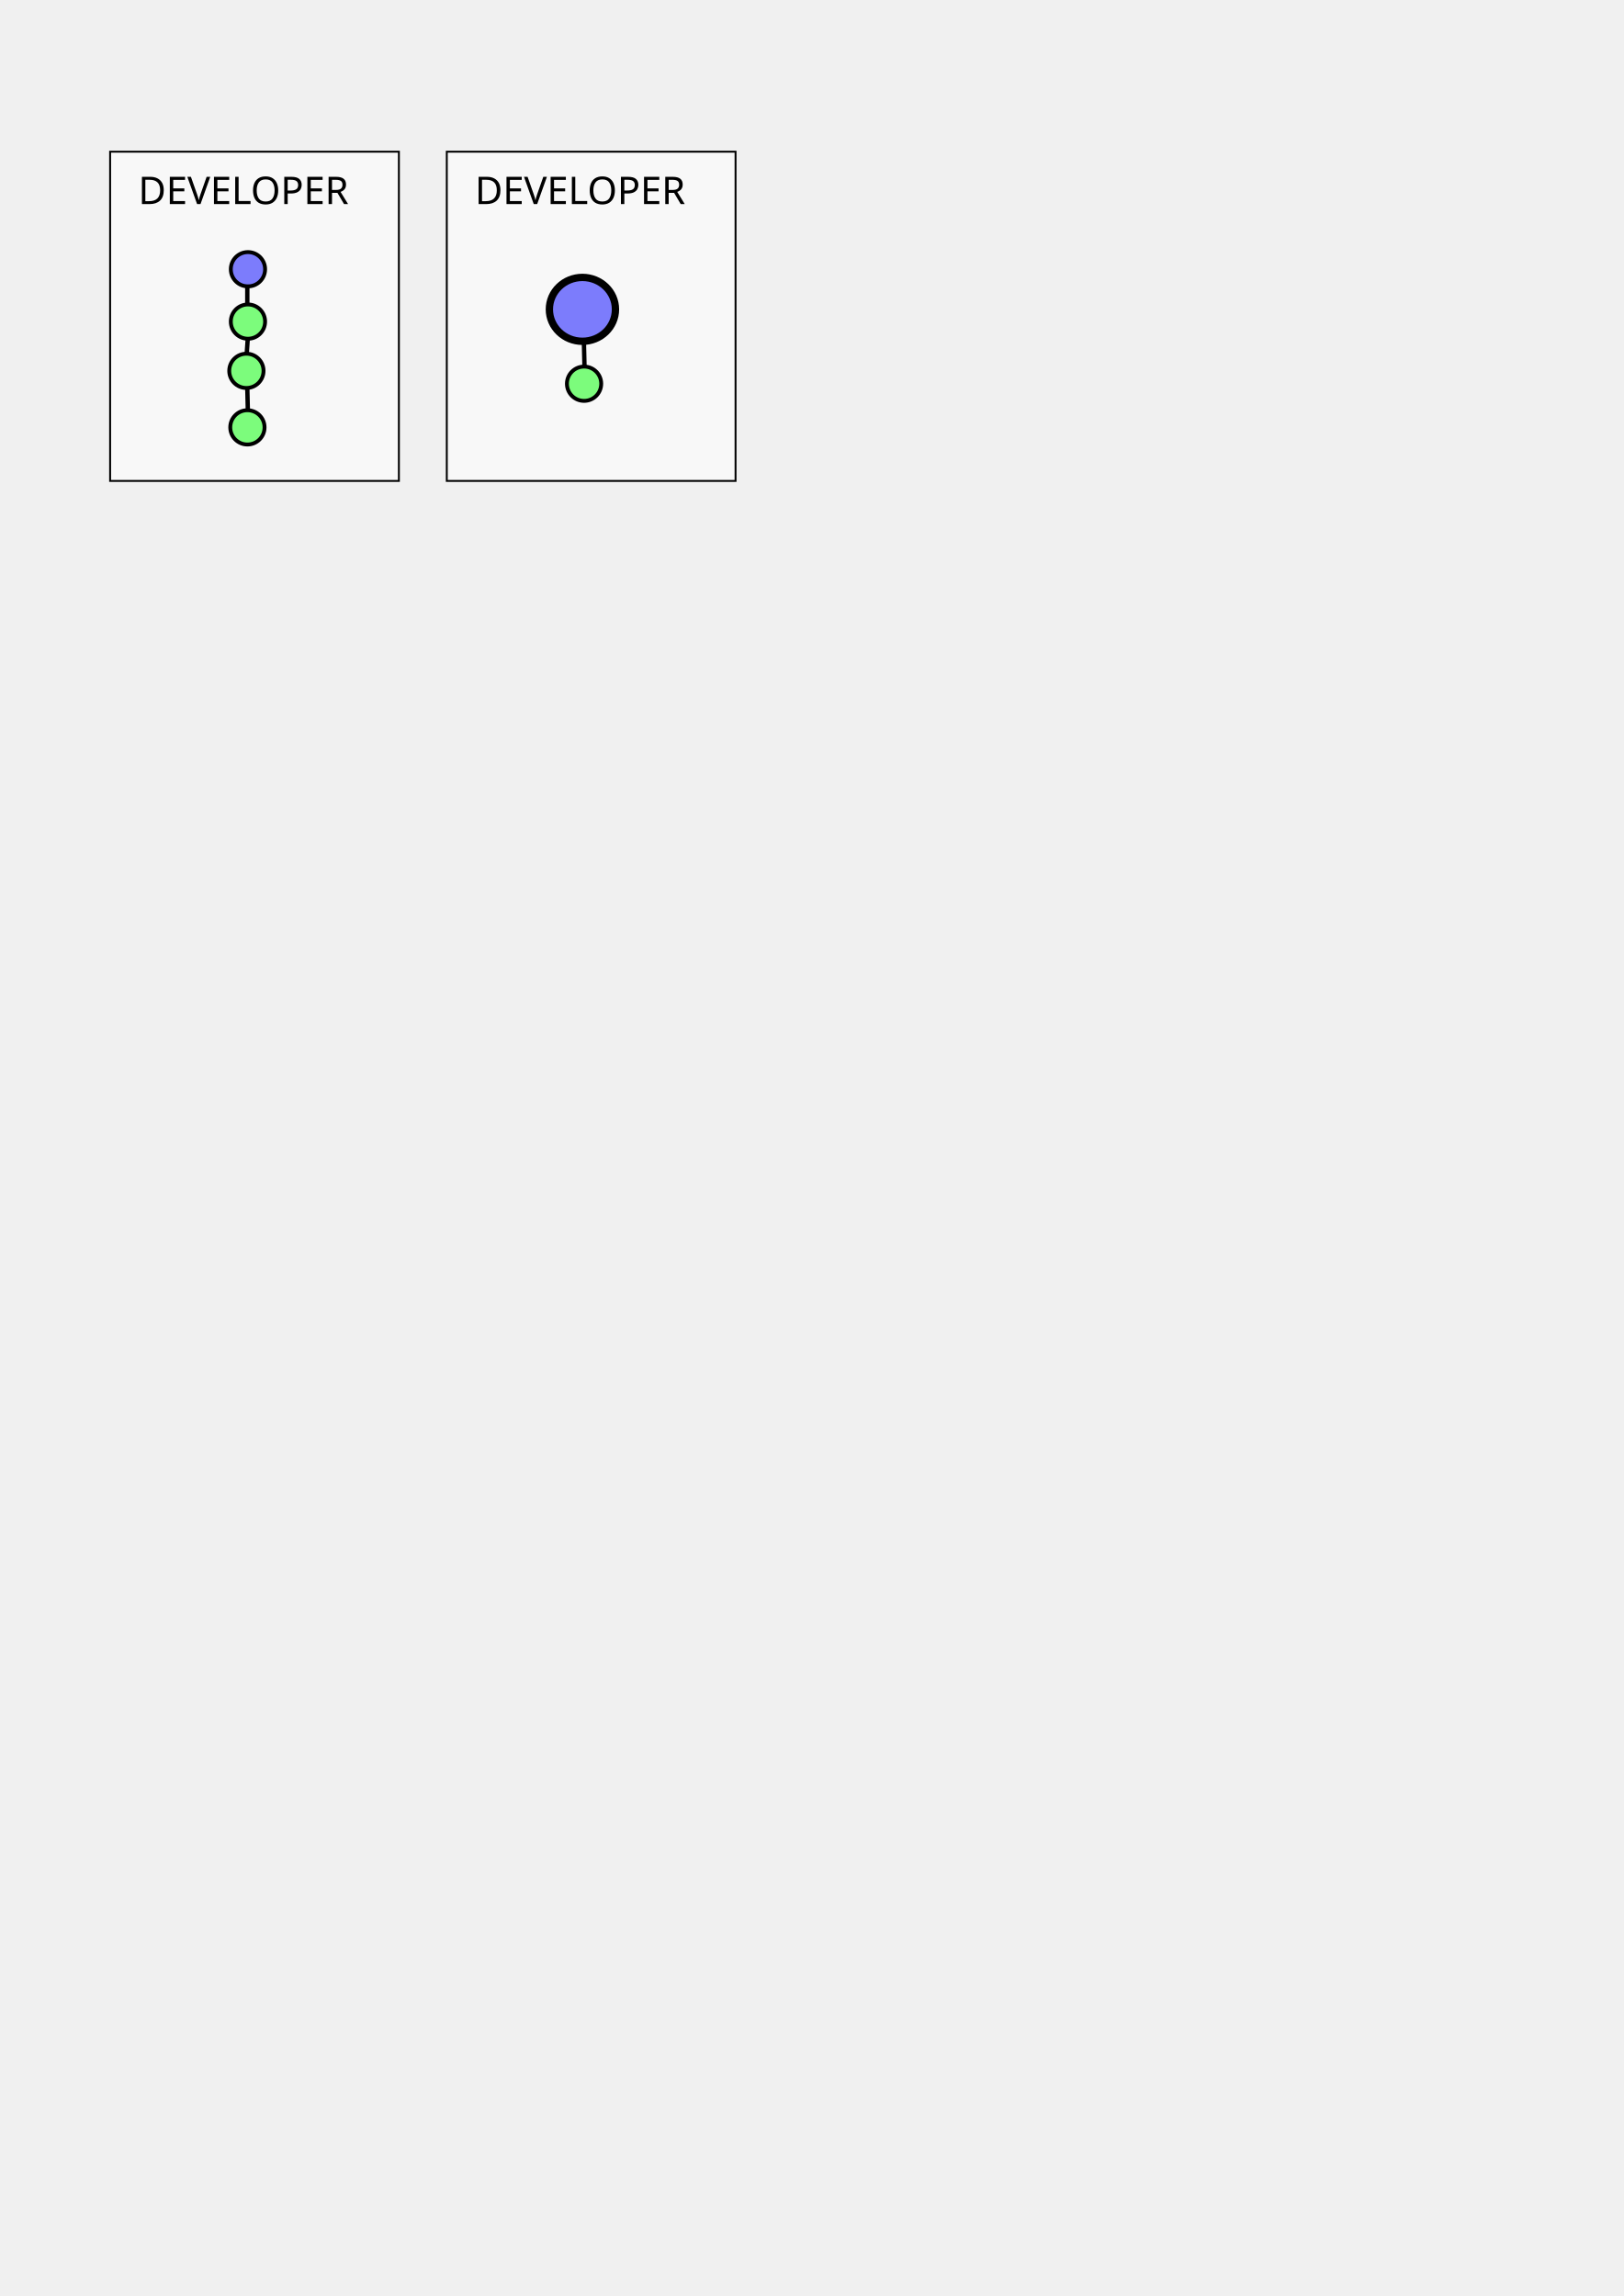
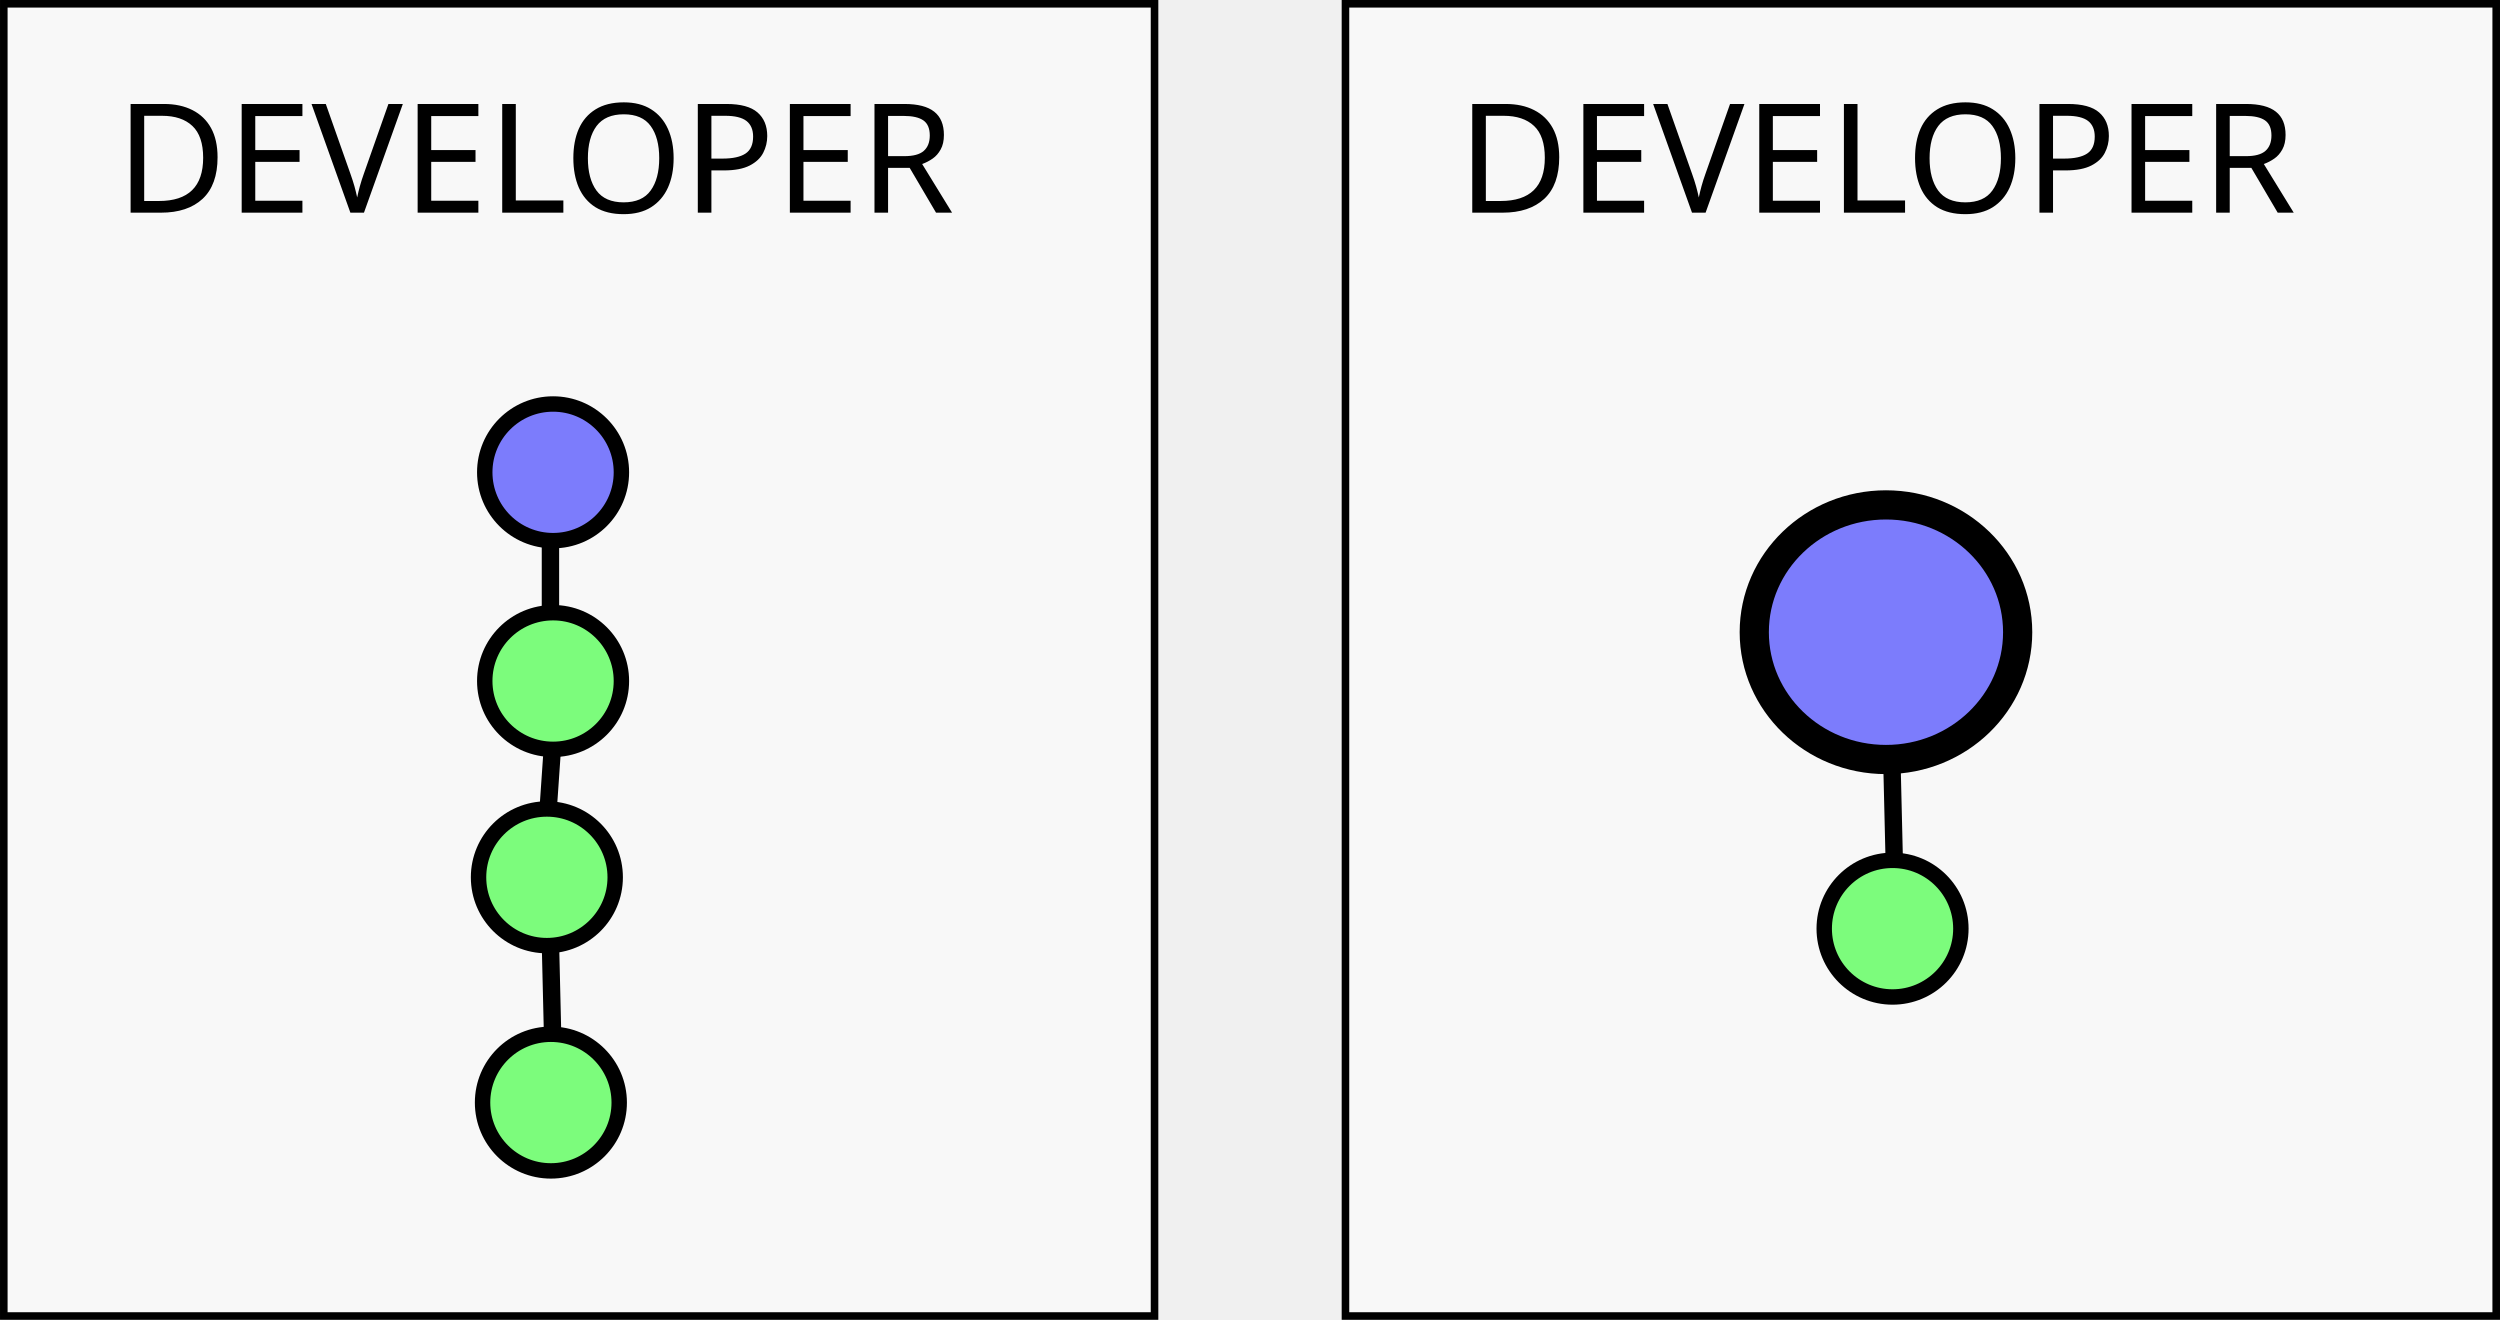
- <svg xmlns="http://www.w3.org/2000/svg" width="210mm" height="297mm" viewBox="0 0 744.094 1052.362" id="svg2" version="1.1">
+ <svg xmlns="http://www.w3.org/2000/svg" width="81.135mm" height="42.833mm" viewBox="0 0 287.486 151.772" id="svg2" version="1.1">
  <defs id="defs4">
-     <marker orient="auto" refY="0.0" refX="0.0" id="Arrow1Lend" style="overflow:visible;">
-       <path id="path4300" d="M 0.0,0.0 L 5.0,-5.0 L -12.5,0.0 L 5.0,5.0 L 0.0,0.0 z " style="fill-rule:evenodd;stroke:#000000;stroke-width:1.0pt;" transform="scale(0.8) rotate(180) translate(12.5,0)" />
+     <marker orient="auto" refY="0" refX="0" id="Arrow1Lend" style="overflow:visible">
+       <path id="path4300" d="M 0,0 5,-5 -12.5,0 5,5 0,0 Z" style="fill-rule:evenodd;stroke:#000000;stroke-width:1pt" transform="matrix(-0.8,0,0,-0.8,-10,0)" />
    </marker>
-     <marker style="overflow:visible;" id="marker4579" refX="0.0" refY="0.0" orient="auto">
-       <path transform="scale(0.8) rotate(180) translate(12.5,0)" style="fill-rule:evenodd;stroke:#000000;stroke-width:1pt;stroke-opacity:1;fill:#000000;fill-opacity:1" d="M 0.0,0.0 L 5.0,-5.0 L -12.5,0.0 L 5.0,5.0 L 0.0,0.0 z " id="path4581" />
+     <marker style="overflow:visible" id="marker4579" refX="0" refY="0" orient="auto">
+       <path transform="matrix(-0.8,0,0,-0.8,-10,0)" style="fill:#000000;fill-opacity:1;fill-rule:evenodd;stroke:#000000;stroke-width:1pt;stroke-opacity:1" d="M 0,0 5,-5 -12.5,0 5,5 0,0 Z" id="path4581" />
    </marker>
    <marker style="overflow:visible" id="marker4579-7" refX="0" refY="0" orient="auto">
      <path transform="matrix(-0.8,0,0,-0.8,-10,0)" style="fill:#000000;fill-opacity:1;fill-rule:evenodd;stroke:#000000;stroke-width:1pt;stroke-opacity:1" d="M 0,0 5,-5 -12.5,0 5,5 0,0 Z" id="path4581-8" />
    </marker>
  </defs>
-   <g id="layer1">
+   <g id="layer1" transform="translate(-50.02983,-69.09033)">
    <rect style="fill:#ffffff;fill-opacity:0.502;stroke:#000000;stroke-width:0.871;stroke-linecap:butt;stroke-linejoin:miter;stroke-miterlimit:4;stroke-dasharray:none;stroke-dashoffset:0;stroke-opacity:1" id="rect4136-2" width="132.33" height="150.901" x="50.465" y="69.526" />
    <text id="text4283" y="93.548" x="63.344" style="font-style:normal;font-variant:normal;font-weight:normal;font-stretch:normal;font-size:17.5px;line-height:125%;font-family:sans-serif;-inkscape-font-specification:'sans-serif, Normal';text-align:start;letter-spacing:0px;word-spacing:0px;writing-mode:lr-tb;text-anchor:start;fill:#000000;fill-opacity:1;stroke:none;stroke-width:1px;stroke-linecap:butt;stroke-linejoin:miter;stroke-opacity:1" xml:space="preserve">
      <tspan y="93.548" x="63.344" id="tspan4285">DEVELOPER</tspan>
    </text>
    <circle style="fill:#00ff00;fill-opacity:0.502;stroke:#000000;stroke-width:1.772;stroke-linecap:butt;stroke-linejoin:miter;stroke-miterlimit:4;stroke-dasharray:none;stroke-dashoffset:0;stroke-opacity:1" id="circle5040" cx="113.378" cy="195.882" r="7.857" />
    <circle style="fill:#00ff00;fill-opacity:0.502;stroke:#000000;stroke-width:1.772;stroke-linecap:butt;stroke-linejoin:miter;stroke-miterlimit:4;stroke-dasharray:none;stroke-dashoffset:0;stroke-opacity:1" id="circle5042" cx="112.916" cy="169.976" r="7.857" />
    <circle style="fill:#00ff00;fill-opacity:0.502;stroke:#000000;stroke-width:1.772;stroke-linecap:butt;stroke-linejoin:miter;stroke-miterlimit:4;stroke-dasharray:none;stroke-dashoffset:0;stroke-opacity:1" id="circle5044" cx="113.63" cy="147.405" r="7.857" />
    <path style="fill:none;fill-rule:evenodd;stroke:#000000;stroke-width:2;stroke-linecap:butt;stroke-linejoin:miter;stroke-miterlimit:4;stroke-dasharray:none;stroke-opacity:1" d="m 113.579,188.267 -0.253,-10.607" id="path5050" />
    <path style="fill:none;fill-rule:evenodd;stroke:#000000;stroke-width:2;stroke-linecap:butt;stroke-linejoin:miter;stroke-miterlimit:4;stroke-dasharray:none;stroke-opacity:1" d="m 113.073,162.003 0.505,-7.324" id="path5052" />
    <circle r="7.857" cy="123.405" cx="113.63" id="circle5320" style="fill:#0000ff;fill-opacity:0.502;stroke:#000000;stroke-width:1.772;stroke-linecap:butt;stroke-linejoin:miter;stroke-miterlimit:4;stroke-dasharray:none;stroke-dashoffset:0;stroke-opacity:1" />
    <path style="fill:none;fill-rule:evenodd;stroke:#000000;stroke-width:2;stroke-linecap:butt;stroke-linejoin:miter;stroke-miterlimit:4;stroke-dasharray:none;stroke-opacity:1" d="m 113.327,139.923 0,-9.464" id="path5324" />
    <rect y="69.526" x="204.751" height="150.901" width="132.33" id="rect5448" style="fill:#ffffff;fill-opacity:0.502;stroke:#000000;stroke-width:0.871;stroke-linecap:butt;stroke-linejoin:miter;stroke-miterlimit:4;stroke-dasharray:none;stroke-dashoffset:0;stroke-opacity:1" />
    <text xml:space="preserve" style="font-style:normal;font-variant:normal;font-weight:normal;font-stretch:normal;font-size:17.5px;line-height:125%;font-family:sans-serif;-inkscape-font-specification:'sans-serif, Normal';text-align:start;letter-spacing:0px;word-spacing:0px;writing-mode:lr-tb;text-anchor:start;fill:#000000;fill-opacity:1;stroke:none;stroke-width:1px;stroke-linecap:butt;stroke-linejoin:miter;stroke-opacity:1" x="217.63" y="93.548" id="text5450">
      <tspan id="tspan5452" x="217.63" y="93.548">DEVELOPER</tspan>
    </text>
    <circle r="7.857" cy="175.882" cx="267.663" id="circle5454" style="fill:#00ff00;fill-opacity:0.502;stroke:#000000;stroke-width:1.772;stroke-linecap:butt;stroke-linejoin:miter;stroke-miterlimit:4;stroke-dasharray:none;stroke-dashoffset:0;stroke-opacity:1" />
    <path id="path5460" d="m 267.864,168.267 -0.253,-10.607" style="fill:none;fill-rule:evenodd;stroke:#000000;stroke-width:2;stroke-linecap:butt;stroke-linejoin:miter;stroke-miterlimit:4;stroke-dasharray:none;stroke-opacity:1" />
    <ellipse style="fill:#0000ff;fill-opacity:0.502;stroke:#000000;stroke-width:3.358;stroke-linecap:butt;stroke-linejoin:miter;stroke-miterlimit:4;stroke-dasharray:none;stroke-dashoffset:0;stroke-opacity:1" id="circle5464" cx="266.906" cy="141.791" rx="15.145" ry="14.64" />
  </g>
</svg>
